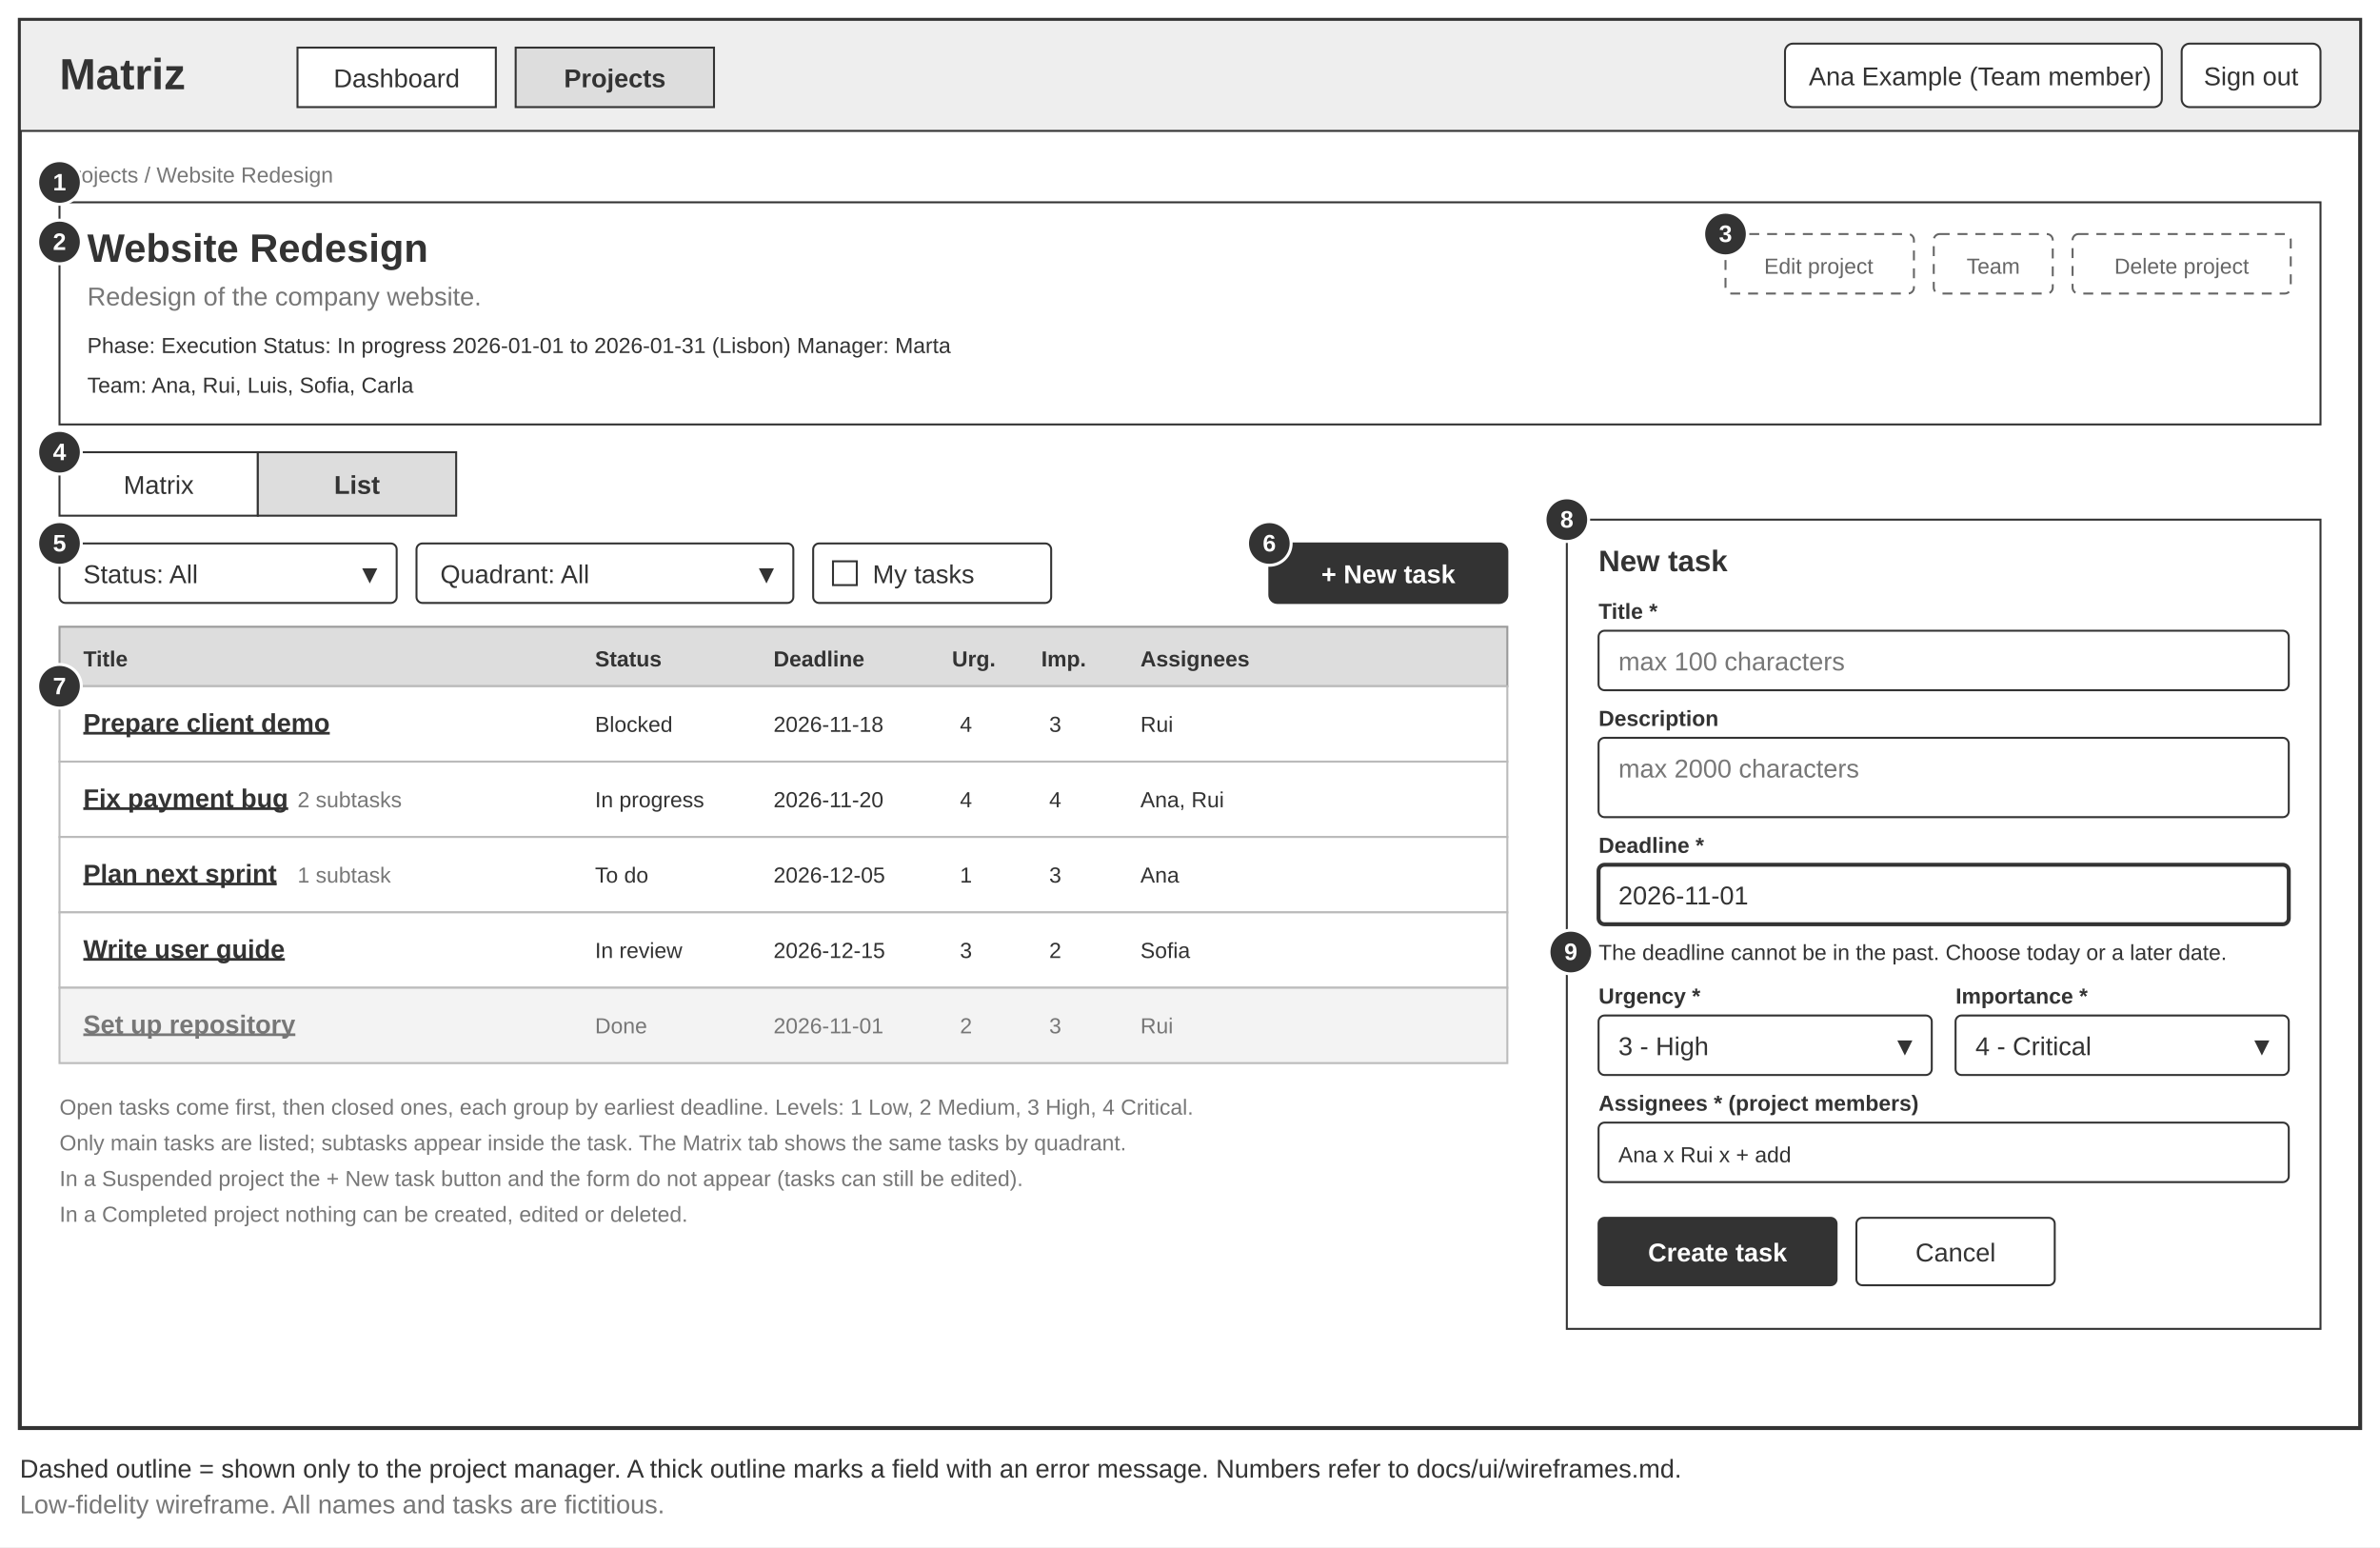
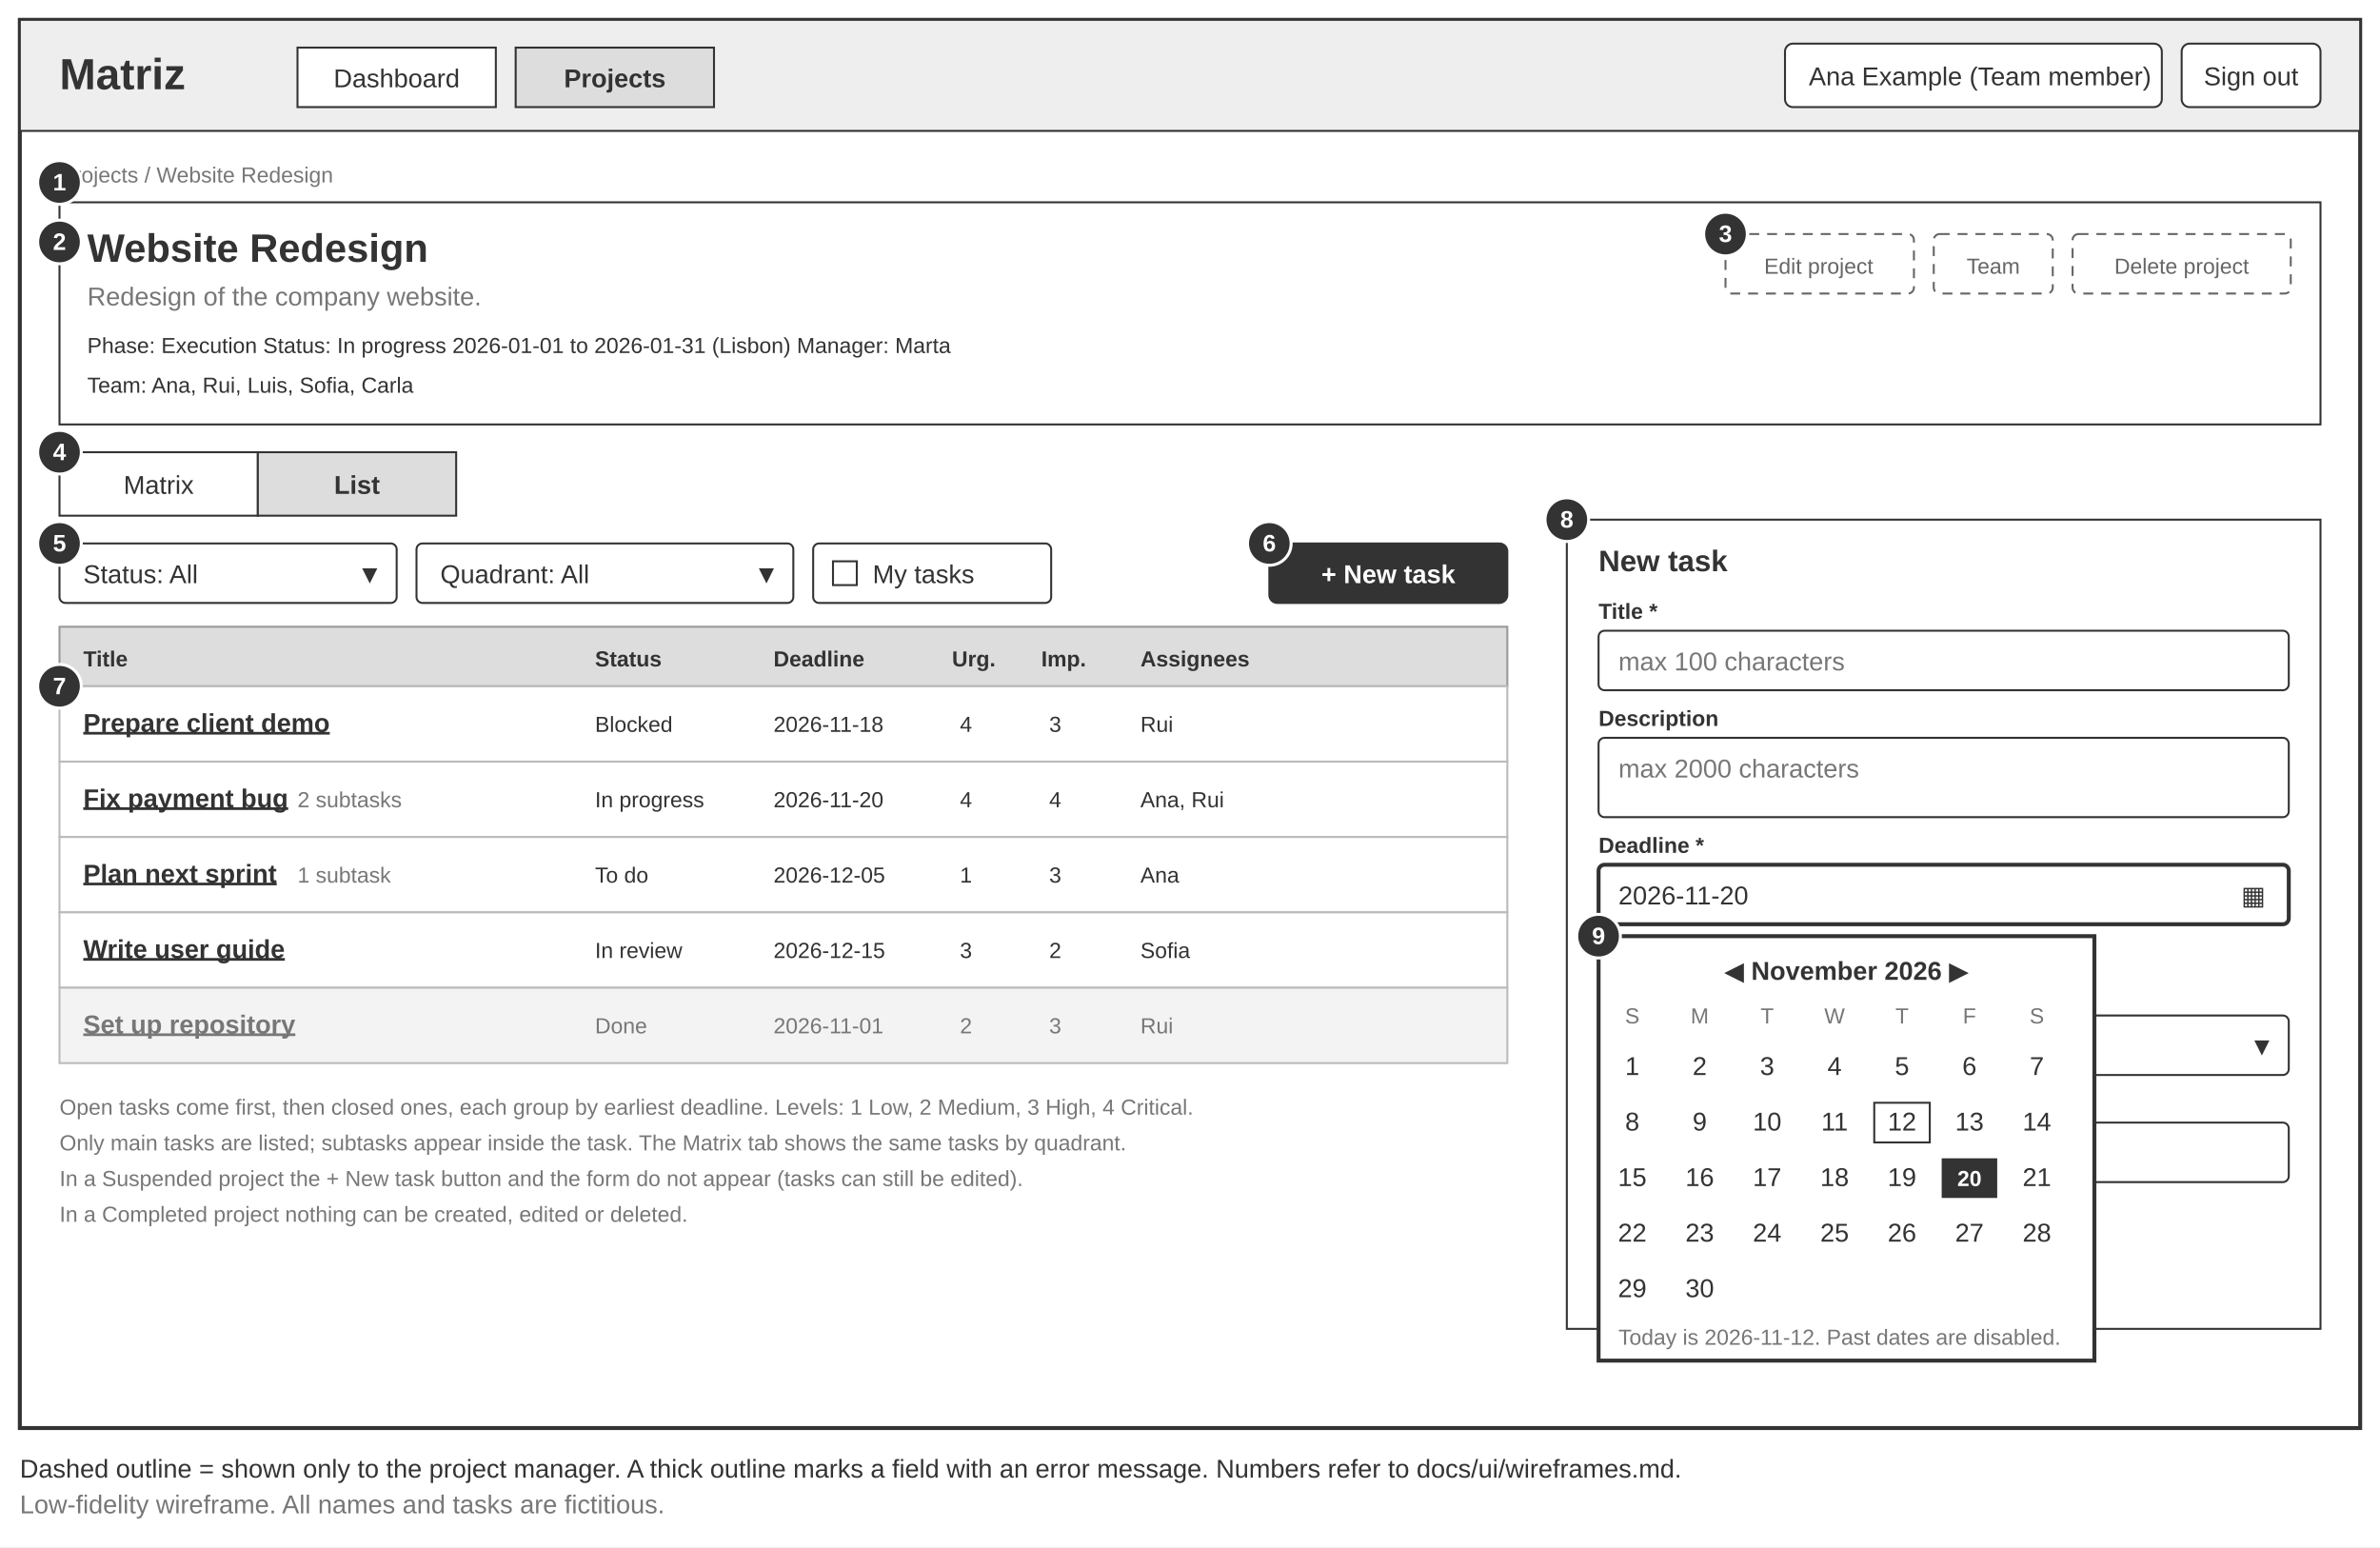
<svg xmlns="http://www.w3.org/2000/svg" viewBox="0 0 1200 780" width="1200" height="780">
  <style>
    text{font-family:Arial,Helvetica,sans-serif;font-size:13px;fill:#333}
    .g{fill:#777}.b{font-weight:bold}.s{font-size:11px}.m{text-anchor:middle}.w{fill:#fff}.l{font-size:20px;font-weight:bold}.u{text-decoration:underline}
    .box{fill:#fff;stroke:#333}.bar{fill:#eee;stroke:#333}.sel{fill:#ddd;stroke:#333}.dash{fill:#fff;stroke:#666;stroke-dasharray:5 4}
    .hd{fill:#ddd;stroke:#999}.row{fill:#fff;stroke:#bbb}.done{fill:#f3f3f3;stroke:#bbb}.dark{fill:#333;stroke:#333}.err{fill:#fff;stroke:#333;stroke-width:2}
    .c{fill:#333;stroke:#fff;stroke-width:1.5}.n{font-size:12px;font-weight:bold;fill:#fff;text-anchor:middle}
  </style>
  <rect x="0" y="0" width="1200" height="780" fill="#ffffff" />
  <rect x="10" y="10" width="1180" height="710" fill="#ffffff" stroke="#333333" stroke-width="2" />
  <rect class="bar" x="10" y="10" width="1180" height="56" />
  <text x="30" y="45" style="font-size:22px;font-weight:bold">Matriz</text>
  <rect class="box" x="150" y="24" width="100" height="30" />
  <text x="200" y="44" class="m">Dashboard</text>
  <rect class="sel" x="260" y="24" width="100" height="30" />
  <text x="310" y="44" class="m b">Projects</text>
  <rect class="box" x="900" y="22" width="190" height="32" rx="4" />
  <text x="912" y="43">Ana Example (Team member)</text>
  <rect class="box" x="1100" y="22" width="70" height="32" rx="4" />
  <text x="1135" y="43" class="m">Sign out</text>
  <text x="30" y="92" class="s g">Projects / Website Redesign</text>
  <rect class="box" x="30" y="102" width="1140" height="112" fill="#fafafa" />
  <text x="44" y="132" class="l">Website Redesign</text>
  <text x="44" y="154" class="g">Redesign of the company website.</text>
  <text x="44" y="178" class="s">Phase: Execution     Status: In progress     2026-01-01 to 2026-01-31 (Lisbon)     Manager: Marta</text>
  <text x="44" y="198" class="s">Team: Ana, Rui, Luis, Sofia, Carla</text>
  <rect class="dash" x="870" y="118" width="95" height="30" rx="3" />
  <text x="917" y="138" class="m s" style="fill:#666">Edit project</text>
  <rect class="dash" x="975" y="118" width="60" height="30" rx="3" />
  <text x="1005" y="138" class="m s" style="fill:#666">Team</text>
  <rect class="dash" x="1045" y="118" width="110" height="30" rx="3" />
  <text x="1100" y="138" class="m s" style="fill:#666">Delete project</text>
  <rect class="box" x="30" y="228" width="100" height="32" />
  <text x="80" y="249" class="m">Matrix</text>
  <rect class="sel" x="130" y="228" width="100" height="32" />
  <text x="180" y="249" class="m b">List</text>
  <rect class="box" x="30" y="274" width="170" height="30" rx="3" />
  <text x="42" y="294">Status: All</text>
  <text x="180" y="294">▼</text>
  <rect class="box" x="210" y="274" width="190" height="30" rx="3" />
  <text x="222" y="294">Quadrant: All</text>
  <text x="380" y="294">▼</text>
  <rect class="box" x="410" y="274" width="120" height="30" rx="3" />
  <rect class="box" x="420" y="283" width="12" height="12" />
  <text x="440" y="294">My tasks</text>
  <rect class="dark" x="640" y="274" width="120" height="30" rx="4" />
  <text x="700" y="294" class="m w b">+ New task</text>
  <rect class="hd" x="30" y="316" width="730" height="30" />
  <text x="42" y="336" class="b s">Title</text>
  <text x="300" y="336" class="b s">Status</text>
  <text x="390" y="336" class="b s">Deadline</text>
  <text x="480" y="336" class="b s">Urg.</text>
  <text x="525" y="336" class="b s">Imp.</text>
  <text x="575" y="336" class="b s">Assignees</text>
  <rect class="row" x="30" y="346" width="730" height="38" />
  <text x="42" y="369" class="u b">Prepare client demo</text>
  <text x="300" y="369" class="s">Blocked</text>
  <text x="390" y="369" class="s">2026-11-18</text>
  <text x="484" y="369" class="s">4</text>
  <text x="529" y="369" class="s">3</text>
  <text x="575" y="369" class="s">Rui</text>
  <rect class="row" x="30" y="384" width="730" height="38" />
  <text x="42" y="407" class="u b">Fix payment bug</text>
  <text x="150" y="407" class="s g">2 subtasks</text>
  <text x="300" y="407" class="s">In progress</text>
  <text x="390" y="407" class="s">2026-11-20</text>
  <text x="484" y="407" class="s">4</text>
  <text x="529" y="407" class="s">4</text>
  <text x="575" y="407" class="s">Ana, Rui</text>
  <rect class="row" x="30" y="422" width="730" height="38" />
  <text x="42" y="445" class="u b">Plan next sprint</text>
  <text x="150" y="445" class="s g">1 subtask</text>
  <text x="300" y="445" class="s">To do</text>
  <text x="390" y="445" class="s">2026-12-05</text>
  <text x="484" y="445" class="s">1</text>
  <text x="529" y="445" class="s">3</text>
  <text x="575" y="445" class="s">Ana</text>
  <rect class="row" x="30" y="460" width="730" height="38" />
  <text x="42" y="483" class="u b">Write user guide</text>
  <text x="300" y="483" class="s">In review</text>
  <text x="390" y="483" class="s">2026-12-15</text>
  <text x="484" y="483" class="s">3</text>
  <text x="529" y="483" class="s">2</text>
  <text x="575" y="483" class="s">Sofia</text>
  <rect class="done" x="30" y="498" width="730" height="38" />
  <text x="42" y="521" class="u b g">Set up repository</text>
  <text x="300" y="521" class="s g">Done</text>
  <text x="390" y="521" class="s g">2026-11-01</text>
  <text x="484" y="521" class="s g">2</text>
  <text x="529" y="521" class="s g">3</text>
  <text x="575" y="521" class="s g">Rui</text>
  <text x="30" y="562" class="s g">Open tasks come first, then closed ones, each group by earliest deadline. Levels: 1 Low, 2 Medium, 3 High, 4 Critical.</text>
  <text x="30" y="580" class="s g">Only main tasks are listed; subtasks appear inside the task. The Matrix tab shows the same tasks by quadrant.</text>
  <text x="30" y="598" class="s g">In a Suspended project the + New task button and the form do not appear (tasks can still be edited).</text>
  <text x="30" y="616" class="s g">In a Completed project nothing can be created, edited or deleted.</text>
  <rect class="box" x="790" y="262" width="380" height="408" fill="#fafafa" />
  <text x="806" y="288" class="b" style="font-size:15px">New task</text>
  <text x="806" y="312" class="s b">Title *</text>
  <rect class="box" x="806" y="318" width="348" height="30" rx="3" />
  <text x="816" y="338" class="g">max 100 characters</text>
  <text x="806" y="366" class="s b">Description</text>
  <rect class="box" x="806" y="372" width="348" height="40" rx="3" />
  <text x="816" y="392" class="g">max 2000 characters</text>
  <text x="806" y="430" class="s b">Deadline *</text>
  <rect class="err" x="806" y="436" width="348" height="30" rx="3" />
-   <text x="816" y="456">2026-11-01</text>
-   <text x="806" y="484" class="s">The deadline cannot be in the past. Choose today or a later date.</text>
+   <text x="816" y="456">2026-11-20</text>
+   <text x="1130" y="456">▦</text>
  <text x="806" y="506" class="s b">Urgency *</text>
  <rect class="box" x="806" y="512" width="168" height="30" rx="3" />
  <text x="816" y="532">3 - High</text>
  <text x="954" y="532">▼</text>
  <text x="986" y="506" class="s b">Importance *</text>
  <rect class="box" x="986" y="512" width="168" height="30" rx="3" />
  <text x="996" y="532">4 - Critical</text>
  <text x="1134" y="532">▼</text>
  <text x="806" y="560" class="s b">Assignees * (project members)</text>
  <rect class="box" x="806" y="566" width="348" height="30" rx="3" />
  <text x="816" y="586" class="s">Ana x   Rui x   + add</text>
  <rect class="dark" x="806" y="614" width="120" height="34" rx="3" />
  <text x="866" y="636" class="m w b">Create task</text>
  <rect class="box" x="936" y="614" width="100" height="34" rx="3" />
  <text x="986" y="636" class="m">Cancel</text>
+   <rect x="806" y="472" width="250" height="214" fill="#ffffff" stroke="#333333" stroke-width="2" />
+   <text x="931" y="494" class="m b">◀   November 2026   ▶</text>
+   <text x="823" y="516" class="m s g">S</text>
+   <text x="857" y="516" class="m s g">M</text>
+   <text x="891" y="516" class="m s g">T</text>
+   <text x="925" y="516" class="m s g">W</text>
+   <text x="959" y="516" class="m s g">T</text>
+   <text x="993" y="516" class="m s g">F</text>
+   <text x="1027" y="516" class="m s g">S</text>
+   <g class="m s" style="fill:#bbb">
+     <text x="823" y="542">1</text>
+     <text x="857" y="542">2</text>
+     <text x="891" y="542">3</text>
+     <text x="925" y="542">4</text>
+     <text x="959" y="542">5</text>
+     <text x="993" y="542">6</text>
+     <text x="1027" y="542">7</text>
+     <text x="823" y="570">8</text>
+     <text x="857" y="570">9</text>
+     <text x="891" y="570">10</text>
+     <text x="925" y="570">11</text>
+   </g>
+   <rect x="945" y="556" width="28" height="20" fill="#ffffff" stroke="#333333" />
+   <g class="m s">
+     <text x="959" y="570">12</text>
+     <text x="993" y="570">13</text>
+     <text x="1027" y="570">14</text>
+     <text x="823" y="598">15</text>
+     <text x="857" y="598">16</text>
+     <text x="891" y="598">17</text>
+     <text x="925" y="598">18</text>
+     <text x="959" y="598">19</text>
+   </g>
+   <rect x="979" y="584" width="28" height="20" fill="#333333" />
+   <text x="993" y="598" class="m s w b">20</text>
+   <g class="m s">
+     <text x="1027" y="598">21</text>
+     <text x="823" y="626">22</text>
+     <text x="857" y="626">23</text>
+     <text x="891" y="626">24</text>
+     <text x="925" y="626">25</text>
+     <text x="959" y="626">26</text>
+     <text x="993" y="626">27</text>
+     <text x="1027" y="626">28</text>
+     <text x="823" y="654">29</text>
+     <text x="857" y="654">30</text>
+   </g>
+   <text x="816" y="678" class="s g">Today is 2026-11-12. Past dates are disabled.</text>
  <circle class="c" cx="30" cy="92" r="11" />
  <text class="n" x="30" y="96">1</text>
  <circle class="c" cx="30" cy="102" r="11" transform="translate(0 20)" />
  <text class="n" x="30" y="126">2</text>
  <circle class="c" cx="870" cy="118" r="11" />
  <text class="n" x="870" y="122">3</text>
  <circle class="c" cx="30" cy="228" r="11" />
  <text class="n" x="30" y="232">4</text>
  <circle class="c" cx="30" cy="274" r="11" />
  <text class="n" x="30" y="278">5</text>
  <circle class="c" cx="640" cy="274" r="11" />
  <text class="n" x="640" y="278">6</text>
  <circle class="c" cx="30" cy="346" r="11" />
  <text class="n" x="30" y="350">7</text>
  <circle class="c" cx="790" cy="262" r="11" />
  <text class="n" x="790" y="266">8</text>
-   <circle class="c" cx="792" cy="480" r="11" />
-   <text class="n" x="792" y="484">9</text>
+   <circle class="c" cx="806" cy="472" r="11" />
+   <text class="n" x="806" y="476">9</text>
  <text x="10" y="745">Dashed outline = shown only to the project manager. A thick outline marks a field with an error message. Numbers refer to docs/ui/wireframes.md.</text>
  <text x="10" y="763" class="g">Low-fidelity wireframe. All names and tasks are fictitious.</text>
</svg>
